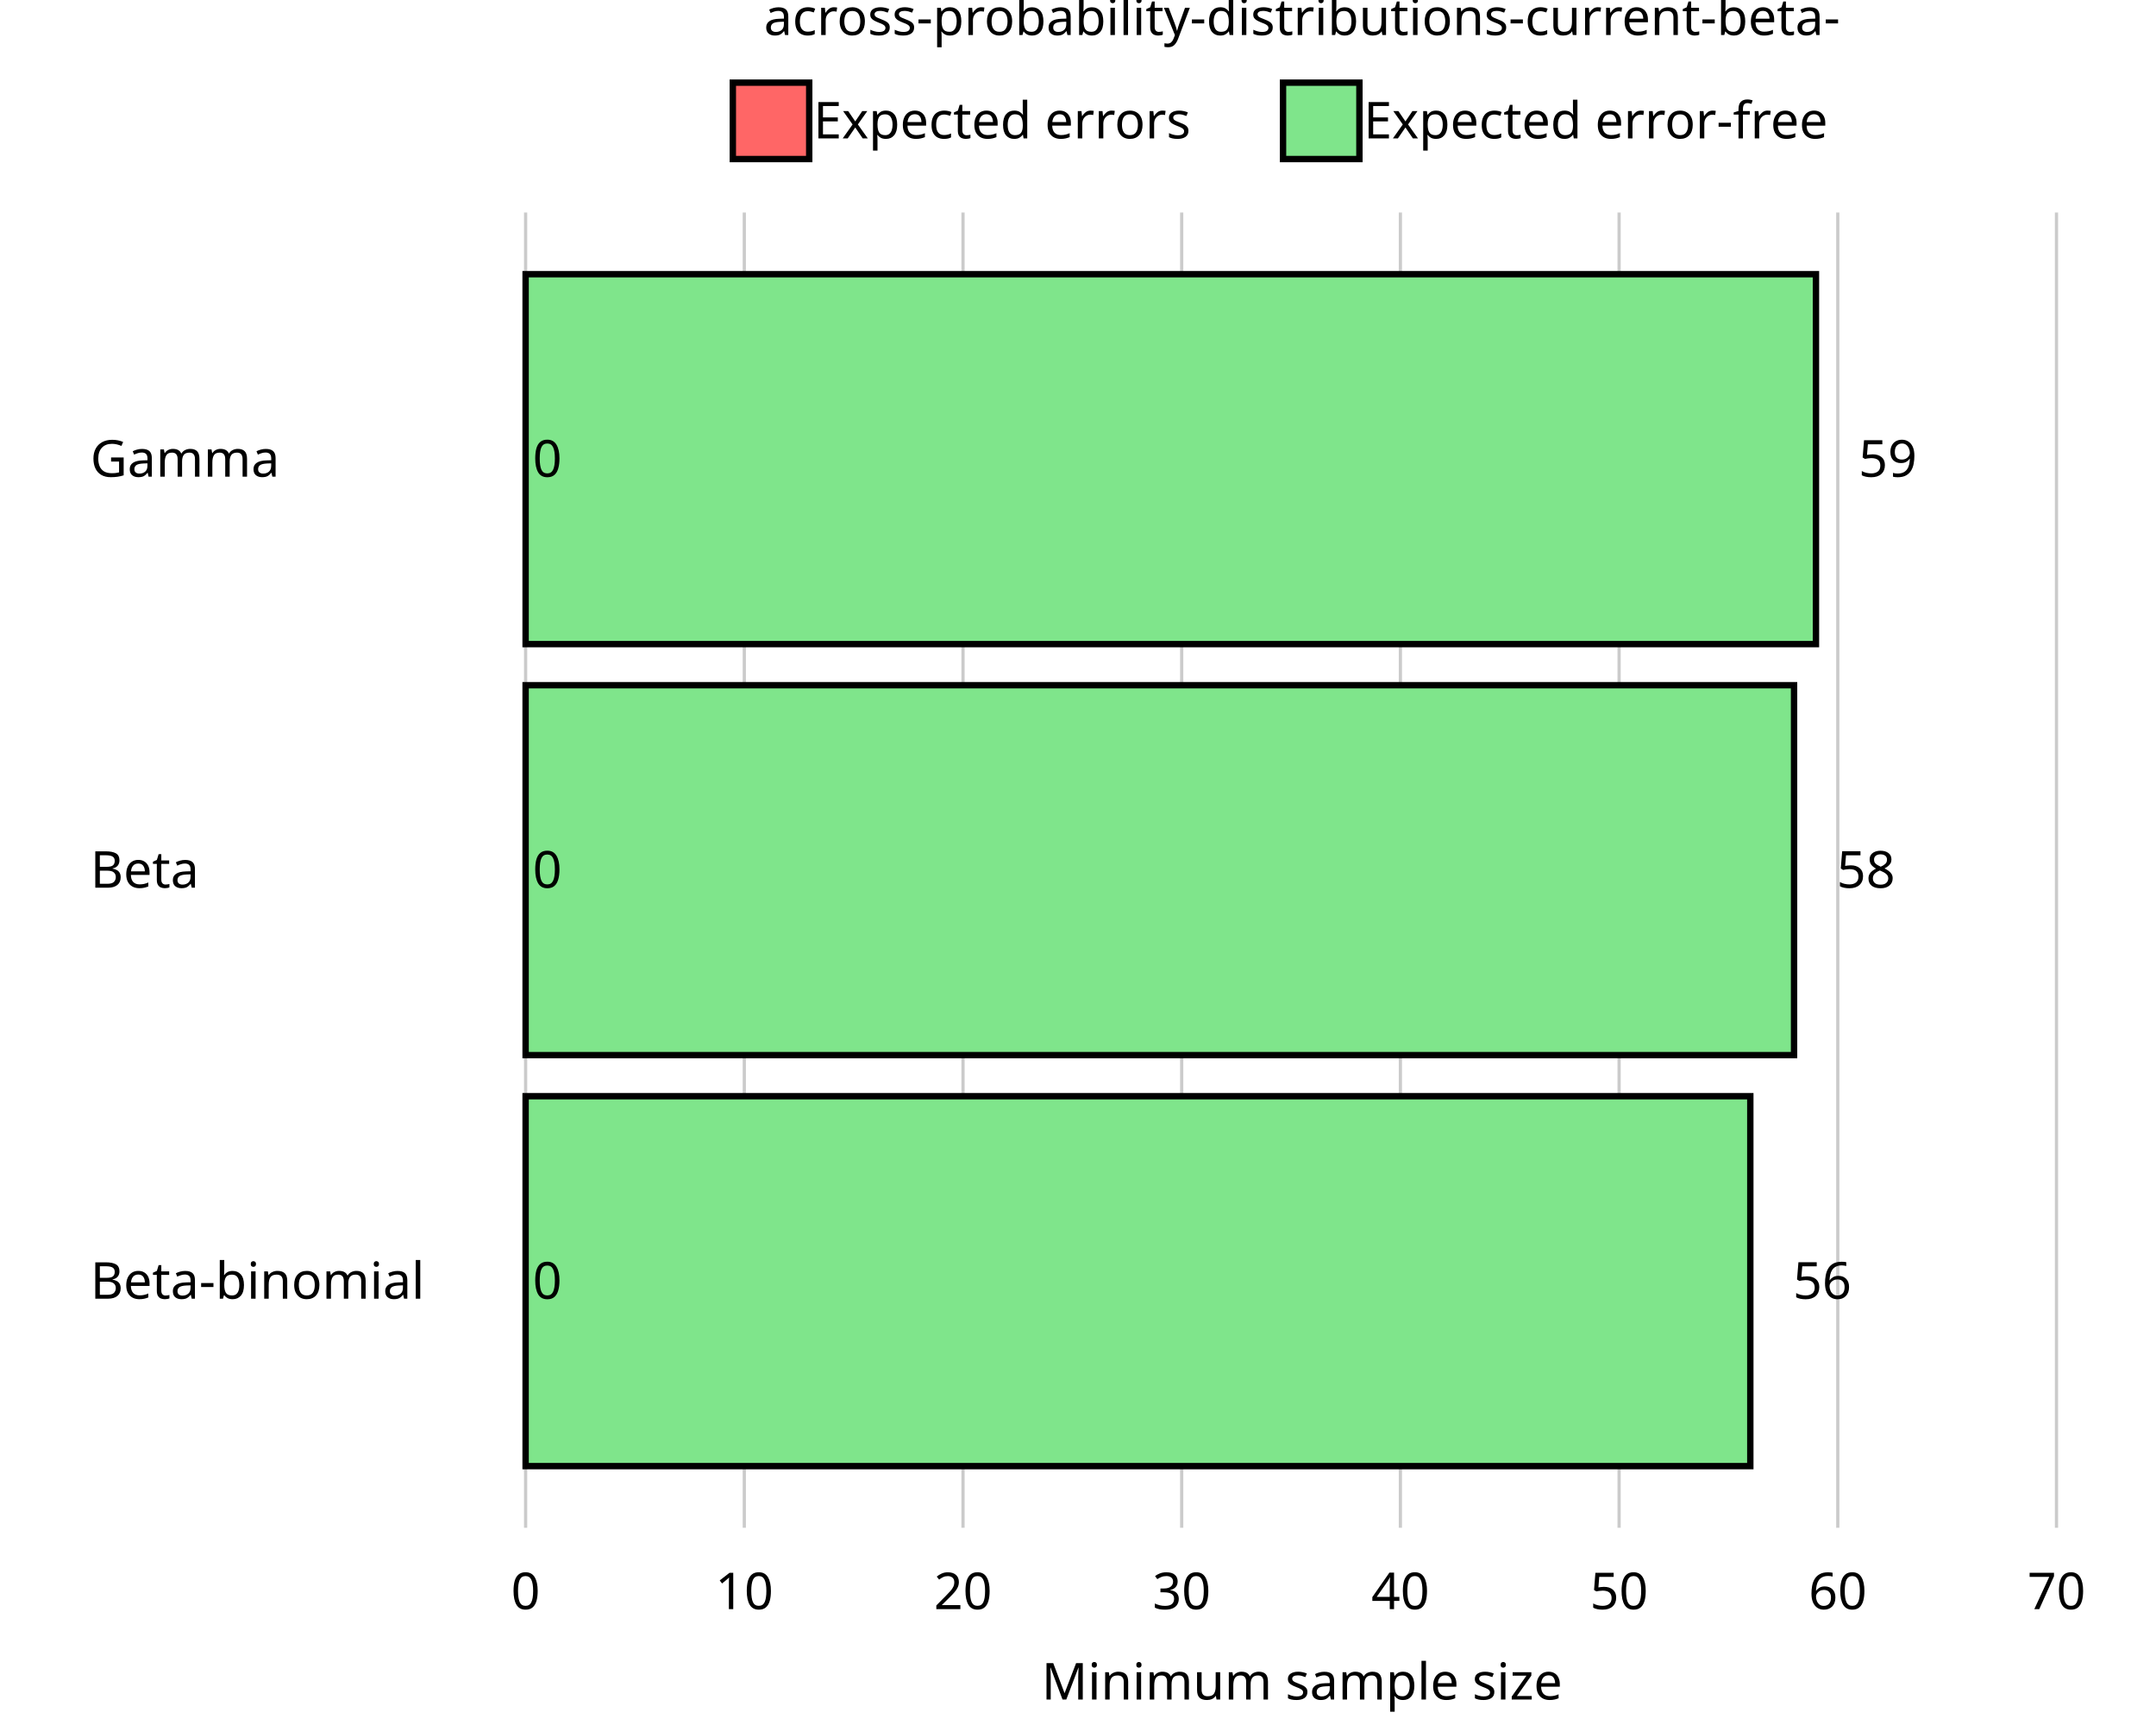
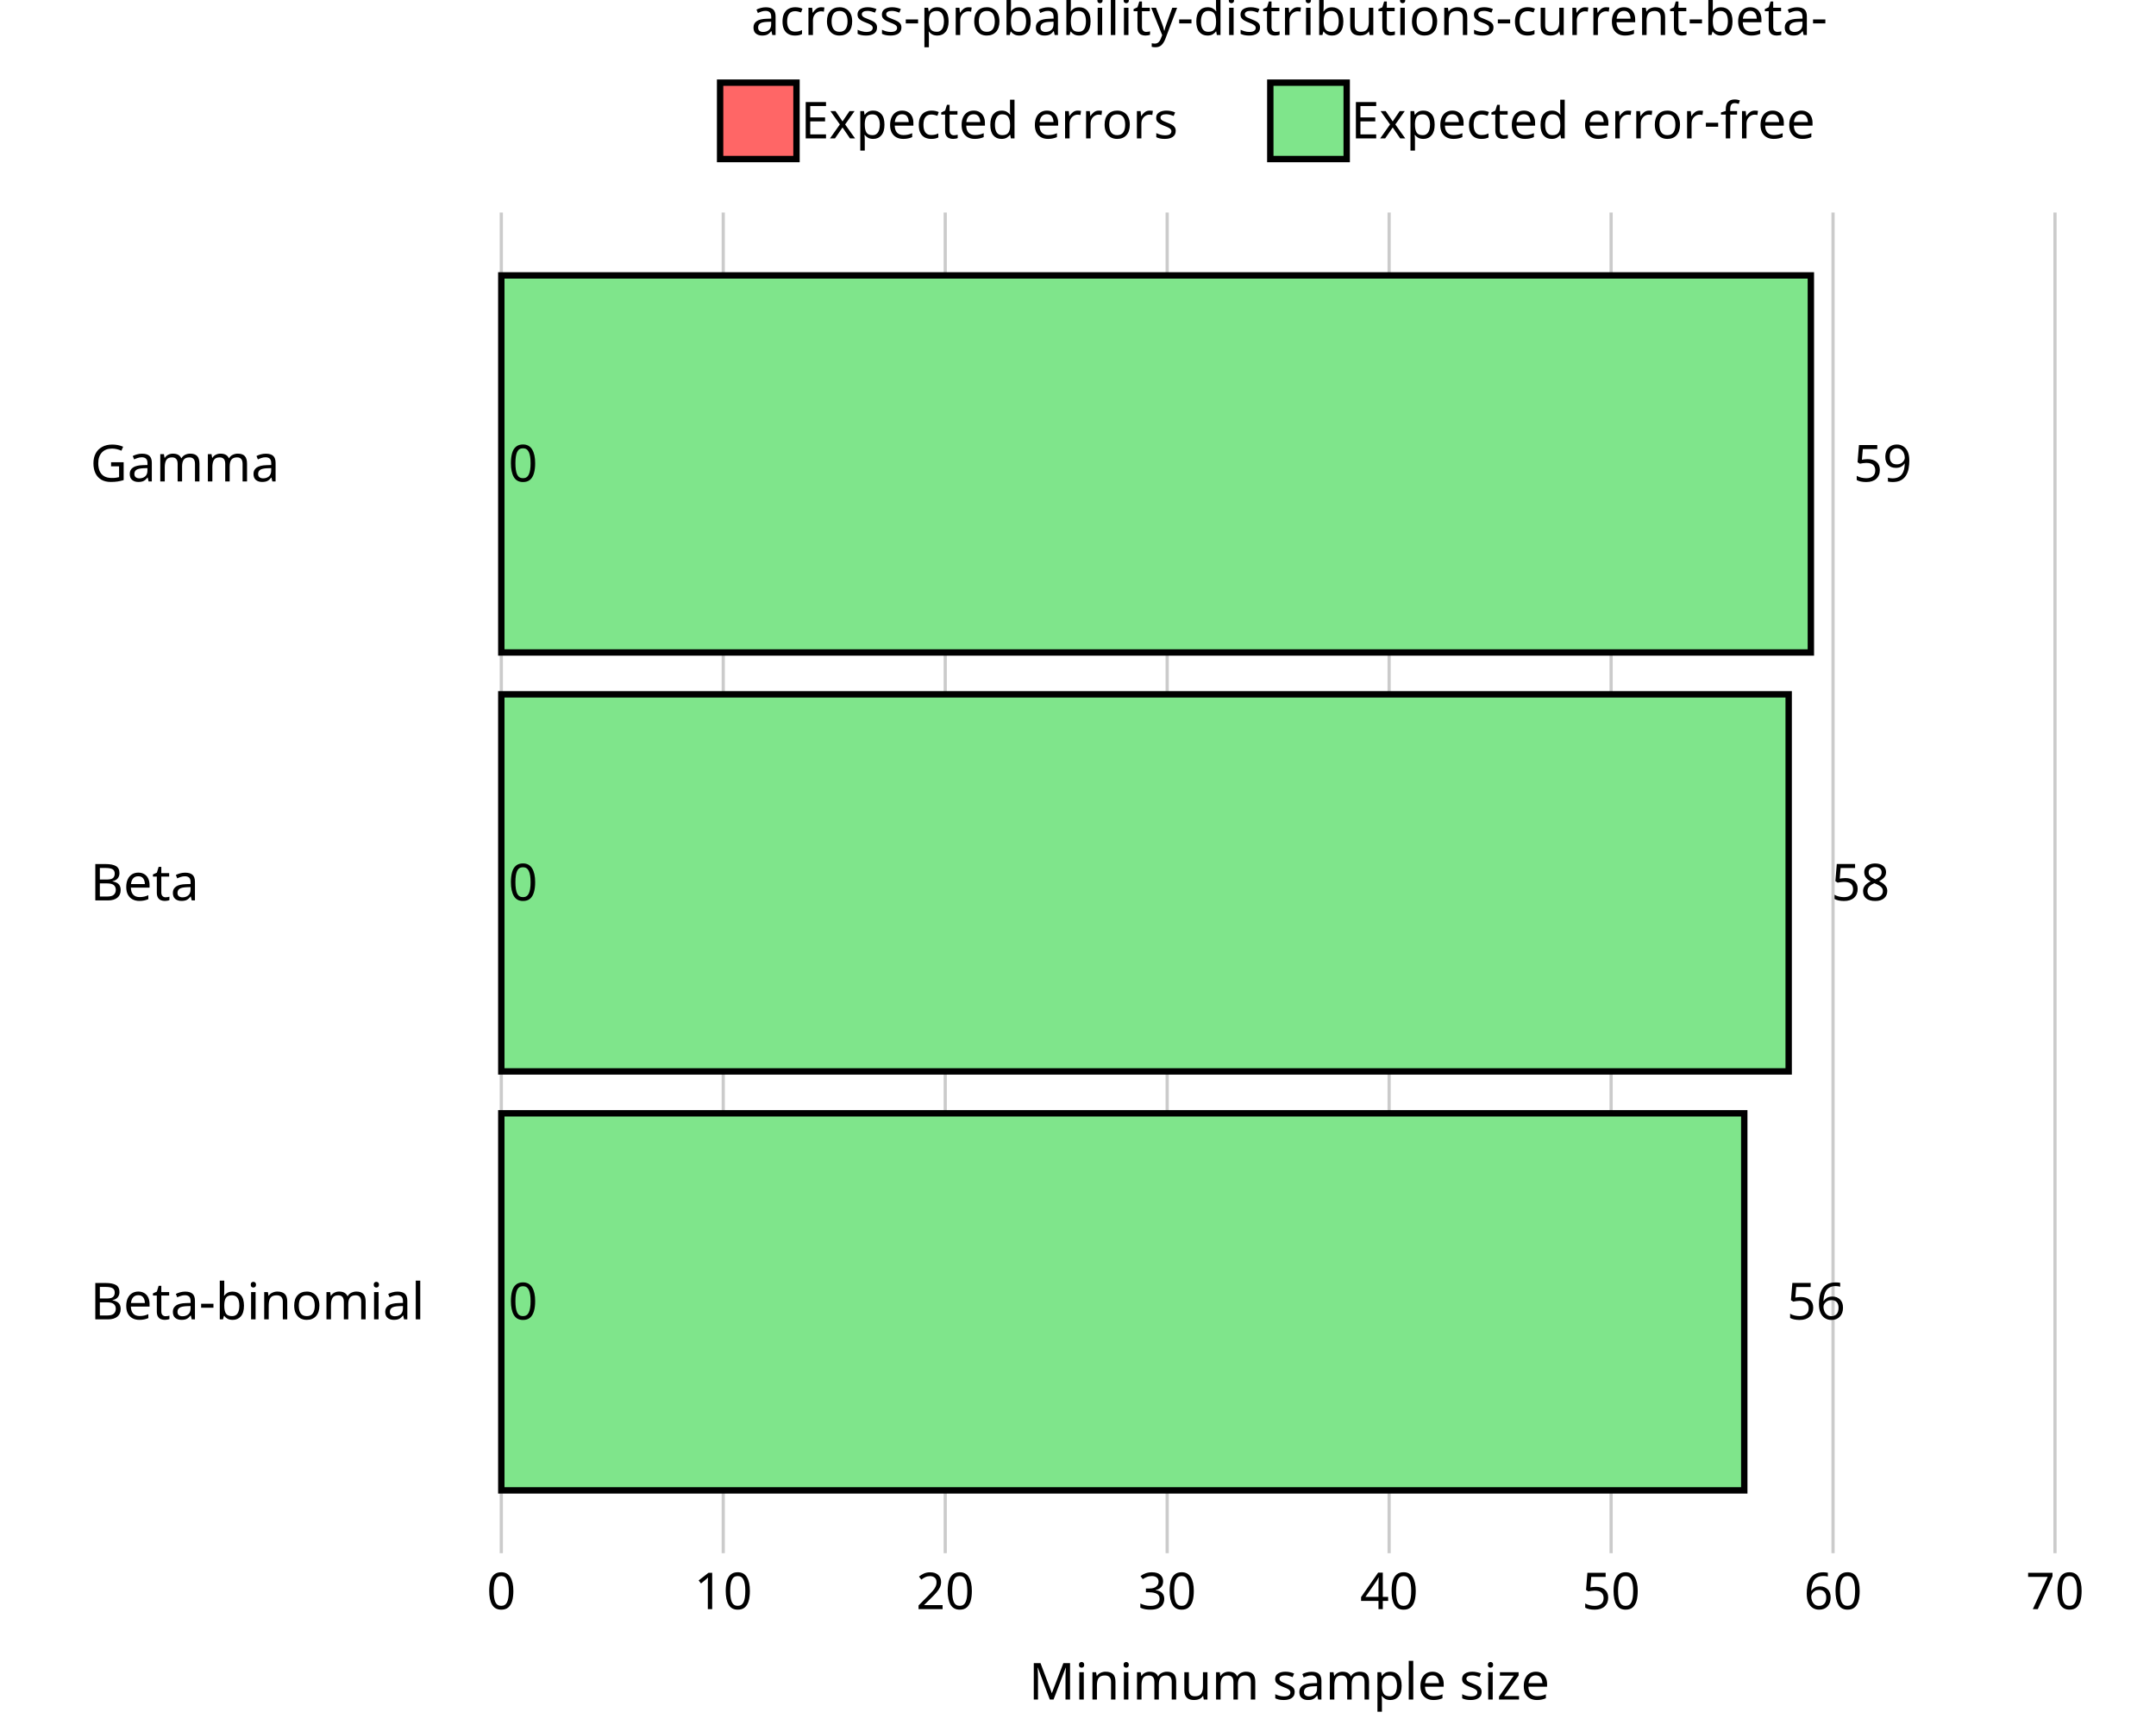
<svg xmlns="http://www.w3.org/2000/svg" class="svglite" data-engine-version="2.0" width="720.00pt" height="576.00pt" viewBox="0 0 720.00 576.00">
  <defs>
    <style type="text/css">
    .svglite line, .svglite polyline, .svglite polygon, .svglite path, .svglite rect, .svglite circle {
      fill: none;
      stroke: #000000;
      stroke-linecap: round;
      stroke-linejoin: round;
      stroke-miterlimit: 10.00;
    }
  </style>
  </defs>
  <rect width="100%" height="100%" style="stroke: none; fill: #FFFFFF;" />
  <defs>
    <clipPath id="cpMC4wMHw3MjAuMDB8MC4wMHw1NzYuMDA=">
      <rect x="0.00" y="0.00" width="720.00" height="576.00" />
    </clipPath>
  </defs>
  <g clip-path="url(#cpMC4wMHw3MjAuMDB8MC4wMHw1NzYuMDA=)">
-     <rect x="0.00" y="0.00" width="720.00" height="576.00" style="stroke-width: 10.67; stroke: none;" />
+     <rect x="-0" y="0.00" width="720.00" height="576.00" style="stroke-width: 10.67; stroke: none;" />
  </g>
  <defs>
-     <clipPath id="cpMTQ5LjYwfDcyMC4wMHw3MC45N3w1MTAuMTQ=">
-       <rect x="149.60" y="70.97" width="570.40" height="439.17" />
+     <clipPath id="cpMTQxLjA5fDcyMC4wMHw3MC45N3w1MTguNjQ=">
+       <rect x="141.09" y="70.97" width="578.91" height="447.67" />
    </clipPath>
  </defs>
-   <g clip-path="url(#cpMTQ5LjYwfDcyMC4wMHw3MC45N3w1MTAuMTQ=)">
-     <rect x="149.60" y="70.97" width="570.40" height="439.17" style="stroke-width: 10.67; stroke: none;" />
-     <polyline points="175.53,510.14 175.53,70.97 " style="stroke-width: 1.07; stroke: #CBCBCB; stroke-linecap: butt;" />
-     <polyline points="248.56,510.14 248.56,70.97 " style="stroke-width: 1.07; stroke: #CBCBCB; stroke-linecap: butt;" />
-     <polyline points="321.60,510.14 321.60,70.97 " style="stroke-width: 1.07; stroke: #CBCBCB; stroke-linecap: butt;" />
-     <polyline points="394.63,510.14 394.63,70.97 " style="stroke-width: 1.07; stroke: #CBCBCB; stroke-linecap: butt;" />
-     <polyline points="467.66,510.14 467.66,70.97 " style="stroke-width: 1.07; stroke: #CBCBCB; stroke-linecap: butt;" />
-     <polyline points="540.70,510.14 540.70,70.97 " style="stroke-width: 1.07; stroke: #CBCBCB; stroke-linecap: butt;" />
-     <polyline points="613.73,510.14 613.73,70.97 " style="stroke-width: 1.07; stroke: #CBCBCB; stroke-linecap: butt;" />
-     <polyline points="686.77,510.14 686.77,70.97 " style="stroke-width: 1.07; stroke: #CBCBCB; stroke-linecap: butt;" />
-     <rect x="175.53" y="91.56" width="430.91" height="123.52" style="stroke-width: 2.13; stroke-linecap: butt; stroke-linejoin: miter; fill: #7FE58B;" />
-     <rect x="175.53" y="228.80" width="423.60" height="123.52" style="stroke-width: 2.13; stroke-linecap: butt; stroke-linejoin: miter; fill: #7FE58B;" />
-     <rect x="175.53" y="366.04" width="408.99" height="123.52" style="stroke-width: 2.13; stroke-linecap: butt; stroke-linejoin: miter; fill: #7FE58B;" />
-     <rect x="175.53" y="91.56" width="0.00" height="123.52" style="stroke-width: 2.13; stroke-linecap: butt; stroke-linejoin: miter; fill: #FF6666;" />
-     <rect x="175.53" y="228.80" width="0.00" height="123.52" style="stroke-width: 2.13; stroke-linecap: butt; stroke-linejoin: miter; fill: #FF6666;" />
-     <rect x="175.53" y="366.04" width="0.00" height="123.52" style="stroke-width: 2.13; stroke-linecap: butt; stroke-linejoin: miter; fill: #FF6666;" />
-     <text x="177.90" y="159.19" style="font-size: 17.07px; font-family: sans;" textLength="9.50px" lengthAdjust="spacingAndGlyphs">0</text>
-     <text x="177.90" y="296.43" style="font-size: 17.07px; font-family: sans;" textLength="9.50px" lengthAdjust="spacingAndGlyphs">0</text>
-     <text x="177.90" y="433.67" style="font-size: 17.07px; font-family: sans;" textLength="9.50px" lengthAdjust="spacingAndGlyphs">0</text>
-     <text x="620.67" y="159.19" style="font-size: 17.07px; font-family: sans;" textLength="18.99px" lengthAdjust="spacingAndGlyphs">59</text>
-     <text x="613.37" y="296.43" style="font-size: 17.07px; font-family: sans;" textLength="18.99px" lengthAdjust="spacingAndGlyphs">58</text>
-     <text x="598.76" y="433.67" style="font-size: 17.07px; font-family: sans;" textLength="18.99px" lengthAdjust="spacingAndGlyphs">56</text>
-     <rect x="149.60" y="70.97" width="570.40" height="439.17" style="stroke-width: 0.00; stroke: none;" />
+   <g clip-path="url(#cpMTQxLjA5fDcyMC4wMHw3MC45N3w1MTguNjQ=)">
+     <rect x="141.09" y="70.97" width="578.91" height="447.67" style="stroke-width: 10.67; stroke: none;" />
+     <polyline points="167.41,518.64 167.41,70.97 " style="stroke-width: 1.07; stroke: #CBCBCB; stroke-linecap: butt;" />
+     <polyline points="241.53,518.64 241.53,70.97 " style="stroke-width: 1.07; stroke: #CBCBCB; stroke-linecap: butt;" />
+     <polyline points="315.66,518.64 315.66,70.97 " style="stroke-width: 1.07; stroke: #CBCBCB; stroke-linecap: butt;" />
+     <polyline points="389.78,518.64 389.78,70.97 " style="stroke-width: 1.07; stroke: #CBCBCB; stroke-linecap: butt;" />
+     <polyline points="463.90,518.64 463.90,70.97 " style="stroke-width: 1.07; stroke: #CBCBCB; stroke-linecap: butt;" />
+     <polyline points="538.03,518.64 538.03,70.97 " style="stroke-width: 1.07; stroke: #CBCBCB; stroke-linecap: butt;" />
+     <polyline points="612.15,518.64 612.15,70.97 " style="stroke-width: 1.07; stroke: #CBCBCB; stroke-linecap: butt;" />
+     <polyline points="686.27,518.64 686.27,70.97 " style="stroke-width: 1.07; stroke: #CBCBCB; stroke-linecap: butt;" />
+     <rect x="167.41" y="91.96" width="437.33" height="125.91" style="stroke-width: 2.13; stroke-linecap: butt; stroke-linejoin: miter; fill: #7FE58B;" />
+     <rect x="167.41" y="231.85" width="429.92" height="125.91" style="stroke-width: 2.13; stroke-linecap: butt; stroke-linejoin: miter; fill: #7FE58B;" />
+     <rect x="167.41" y="371.75" width="415.09" height="125.91" style="stroke-width: 2.13; stroke-linecap: butt; stroke-linejoin: miter; fill: #7FE58B;" />
+     <rect x="167.41" y="91.96" width="0.00" height="125.91" style="stroke-width: 2.13; stroke-linecap: butt; stroke-linejoin: miter; fill: #FF6666;" />
+     <rect x="167.41" y="231.85" width="0.00" height="125.91" style="stroke-width: 2.13; stroke-linecap: butt; stroke-linejoin: miter; fill: #FF6666;" />
+     <rect x="167.41" y="371.75" width="0.00" height="125.91" style="stroke-width: 2.13; stroke-linecap: butt; stroke-linejoin: miter; fill: #FF6666;" />
+     <text x="169.78" y="160.79" style="font-size: 17.07px; font-family: sans;" textLength="9.50px" lengthAdjust="spacingAndGlyphs">0</text>
+     <text x="169.78" y="300.68" style="font-size: 17.07px; font-family: sans;" textLength="9.50px" lengthAdjust="spacingAndGlyphs">0</text>
+     <text x="169.78" y="440.58" style="font-size: 17.07px; font-family: sans;" textLength="9.50px" lengthAdjust="spacingAndGlyphs">0</text>
+     <text x="618.98" y="160.79" style="font-size: 17.07px; font-family: sans;" textLength="18.99px" lengthAdjust="spacingAndGlyphs">59</text>
+     <text x="611.57" y="300.68" style="font-size: 17.07px; font-family: sans;" textLength="18.99px" lengthAdjust="spacingAndGlyphs">58</text>
+     <text x="596.74" y="440.58" style="font-size: 17.07px; font-family: sans;" textLength="18.99px" lengthAdjust="spacingAndGlyphs">56</text>
+     <rect x="141.09" y="70.97" width="578.91" height="447.67" style="stroke-width: 0.00; stroke: none;" />
  </g>
  <g clip-path="url(#cpMC4wMHw3MjAuMDB8MC4wMHw1NzYuMDA=)">
-     <polyline points="149.60,510.14 149.60,70.97 " style="stroke-width: 0.00; stroke: none; stroke-linecap: butt;" />
-     <text x="30.17" y="433.65" style="font-size: 17.00px; font-family: sans;" textLength="103.95px" lengthAdjust="spacingAndGlyphs">Beta-binomial</text>
-     <text x="30.17" y="296.41" style="font-size: 17.00px; font-family: sans;" textLength="34.98px" lengthAdjust="spacingAndGlyphs">Beta</text>
-     <text x="30.17" y="159.17" style="font-size: 17.00px; font-family: sans;" textLength="60.48px" lengthAdjust="spacingAndGlyphs">Gamma</text>
-     <polyline points="149.60,510.14 720.00,510.14 " style="stroke-width: 0.00; stroke: none; stroke-linecap: butt;" />
-     <text x="175.53" y="537.32" text-anchor="middle" style="font-size: 17.00px; font-family: sans;" textLength="9.46px" lengthAdjust="spacingAndGlyphs">0</text>
-     <text x="248.56" y="537.32" text-anchor="middle" style="font-size: 17.00px; font-family: sans;" textLength="18.91px" lengthAdjust="spacingAndGlyphs">10</text>
-     <text x="321.60" y="537.32" text-anchor="middle" style="font-size: 17.00px; font-family: sans;" textLength="18.91px" lengthAdjust="spacingAndGlyphs">20</text>
-     <text x="394.63" y="537.32" text-anchor="middle" style="font-size: 17.00px; font-family: sans;" textLength="18.91px" lengthAdjust="spacingAndGlyphs">30</text>
-     <text x="467.66" y="537.32" text-anchor="middle" style="font-size: 17.00px; font-family: sans;" textLength="18.91px" lengthAdjust="spacingAndGlyphs">40</text>
-     <text x="540.70" y="537.32" text-anchor="middle" style="font-size: 17.00px; font-family: sans;" textLength="18.91px" lengthAdjust="spacingAndGlyphs">50</text>
-     <text x="613.73" y="537.32" text-anchor="middle" style="font-size: 17.00px; font-family: sans;" textLength="18.91px" lengthAdjust="spacingAndGlyphs">60</text>
-     <text x="686.77" y="537.32" text-anchor="middle" style="font-size: 17.00px; font-family: sans;" textLength="18.91px" lengthAdjust="spacingAndGlyphs">70</text>
-     <text x="434.80" y="567.49" text-anchor="middle" style="font-size: 17.00px; font-family: sans;" textLength="163.47px" lengthAdjust="spacingAndGlyphs">Minimum sample size</text>
-     <rect x="232.36" y="20.71" width="404.88" height="39.31" style="stroke-width: 0.75; stroke: none;" />
-     <rect x="232.36" y="20.71" width="404.88" height="39.31" style="stroke-width: 10.67; stroke: none;" />
-     <rect x="243.32" y="26.19" width="28.35" height="28.35" style="stroke-width: 10.67; stroke: none;" />
-     <rect x="244.73" y="27.60" width="25.51" height="25.51" style="stroke-width: 2.13; stroke-linecap: butt; stroke-linejoin: miter; fill: #FF6666;" />
-     <rect x="427.05" y="26.19" width="28.35" height="28.35" style="stroke-width: 10.67; stroke: none;" />
-     <rect x="428.47" y="27.60" width="25.51" height="25.51" style="stroke-width: 2.13; stroke-linecap: butt; stroke-linejoin: miter; fill: #7FE58B;" />
-     <text x="271.66" y="46.21" style="font-size: 17.00px; font-family: sans;" textLength="120.02px" lengthAdjust="spacingAndGlyphs">Expected errors</text>
-     <text x="455.40" y="46.21" style="font-size: 17.00px; font-family: sans;" textLength="146.47px" lengthAdjust="spacingAndGlyphs">Expected error-free</text>
-     <text x="434.80" y="11.70" text-anchor="middle" style="font-size: 17.00px; font-family: sans;" textLength="332.61px" lengthAdjust="spacingAndGlyphs">across-probability-distributions-current-beta-</text>
+     <polyline points="141.09,518.64 141.09,70.97 " style="stroke-width: 0.00; stroke: none; stroke-linecap: butt;" />
+     <text x="30.17" y="440.55" style="font-size: 17.00px; font-family: sans;" textLength="103.95px" lengthAdjust="spacingAndGlyphs">Beta-binomial</text>
+     <text x="30.17" y="300.66" style="font-size: 17.00px; font-family: sans;" textLength="34.98px" lengthAdjust="spacingAndGlyphs">Beta</text>
+     <text x="30.17" y="160.76" style="font-size: 17.00px; font-family: sans;" textLength="60.48px" lengthAdjust="spacingAndGlyphs">Gamma</text>
+     <polyline points="141.09,518.64 720.00,518.64 " style="stroke-width: 0.00; stroke: none; stroke-linecap: butt;" />
+     <text x="167.41" y="537.32" text-anchor="middle" style="font-size: 17.00px; font-family: sans;" textLength="9.46px" lengthAdjust="spacingAndGlyphs">0</text>
+     <text x="241.53" y="537.32" text-anchor="middle" style="font-size: 17.00px; font-family: sans;" textLength="18.91px" lengthAdjust="spacingAndGlyphs">10</text>
+     <text x="315.66" y="537.32" text-anchor="middle" style="font-size: 17.00px; font-family: sans;" textLength="18.91px" lengthAdjust="spacingAndGlyphs">20</text>
+     <text x="389.78" y="537.32" text-anchor="middle" style="font-size: 17.00px; font-family: sans;" textLength="18.91px" lengthAdjust="spacingAndGlyphs">30</text>
+     <text x="463.90" y="537.32" text-anchor="middle" style="font-size: 17.00px; font-family: sans;" textLength="18.91px" lengthAdjust="spacingAndGlyphs">40</text>
+     <text x="538.03" y="537.32" text-anchor="middle" style="font-size: 17.00px; font-family: sans;" textLength="18.91px" lengthAdjust="spacingAndGlyphs">50</text>
+     <text x="612.15" y="537.32" text-anchor="middle" style="font-size: 17.00px; font-family: sans;" textLength="18.91px" lengthAdjust="spacingAndGlyphs">60</text>
+     <text x="686.27" y="537.32" text-anchor="middle" style="font-size: 17.00px; font-family: sans;" textLength="18.91px" lengthAdjust="spacingAndGlyphs">70</text>
+     <text x="430.55" y="567.49" text-anchor="middle" style="font-size: 17.00px; font-family: sans;" textLength="163.47px" lengthAdjust="spacingAndGlyphs">Minimum sample size</text>
+     <rect x="228.11" y="20.71" width="404.88" height="39.31" style="stroke-width: 0.75; stroke: none;" />
+     <rect x="228.11" y="20.71" width="404.88" height="39.31" style="stroke-width: 10.67; stroke: none;" />
+     <rect x="239.07" y="26.19" width="28.35" height="28.35" style="stroke-width: 10.67; stroke: none;" />
+     <rect x="240.48" y="27.60" width="25.51" height="25.51" style="stroke-width: 2.13; stroke-linecap: butt; stroke-linejoin: miter; fill: #FF6666;" />
+     <rect x="422.80" y="26.19" width="28.35" height="28.35" style="stroke-width: 10.67; stroke: none;" />
+     <rect x="424.22" y="27.60" width="25.51" height="25.51" style="stroke-width: 2.13; stroke-linecap: butt; stroke-linejoin: miter; fill: #7FE58B;" />
+     <text x="267.41" y="46.21" style="font-size: 17.00px; font-family: sans;" textLength="120.02px" lengthAdjust="spacingAndGlyphs">Expected errors</text>
+     <text x="451.15" y="46.21" style="font-size: 17.00px; font-family: sans;" textLength="146.47px" lengthAdjust="spacingAndGlyphs">Expected error-free</text>
+     <text x="430.55" y="11.70" text-anchor="middle" style="font-size: 17.00px; font-family: sans;" textLength="332.61px" lengthAdjust="spacingAndGlyphs">across-probability-distributions-current-beta-</text>
  </g>
</svg>
